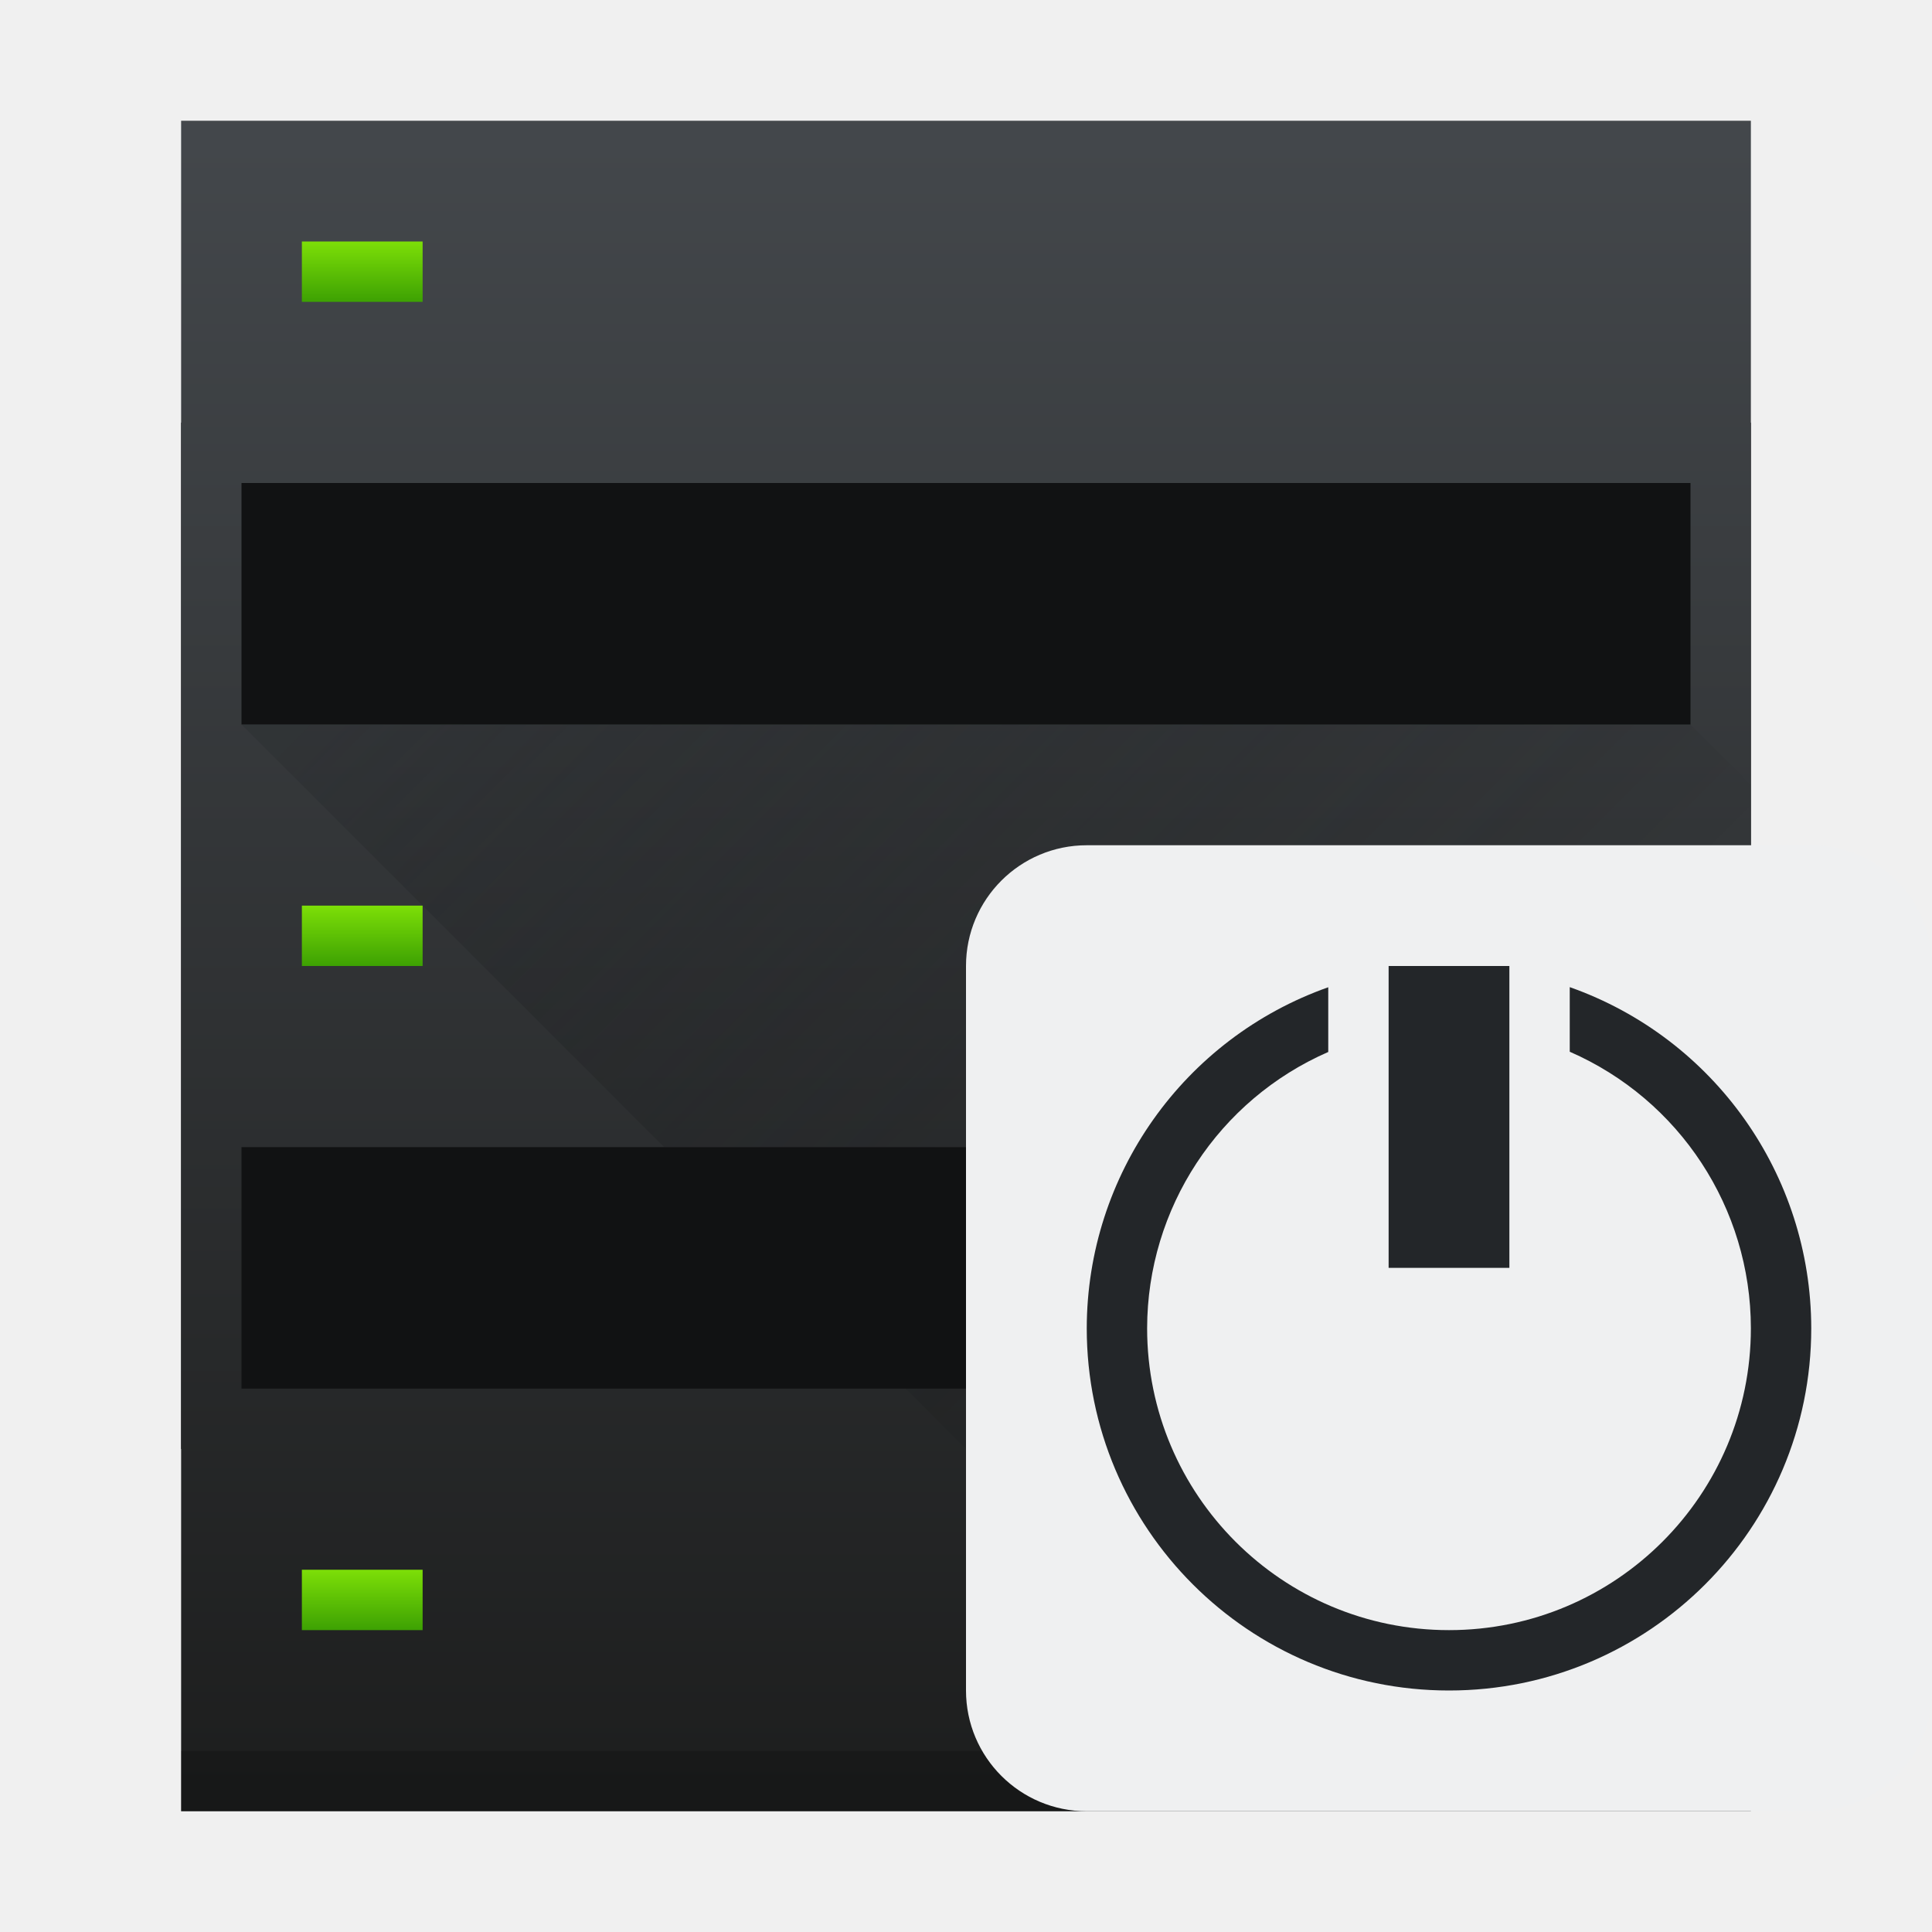
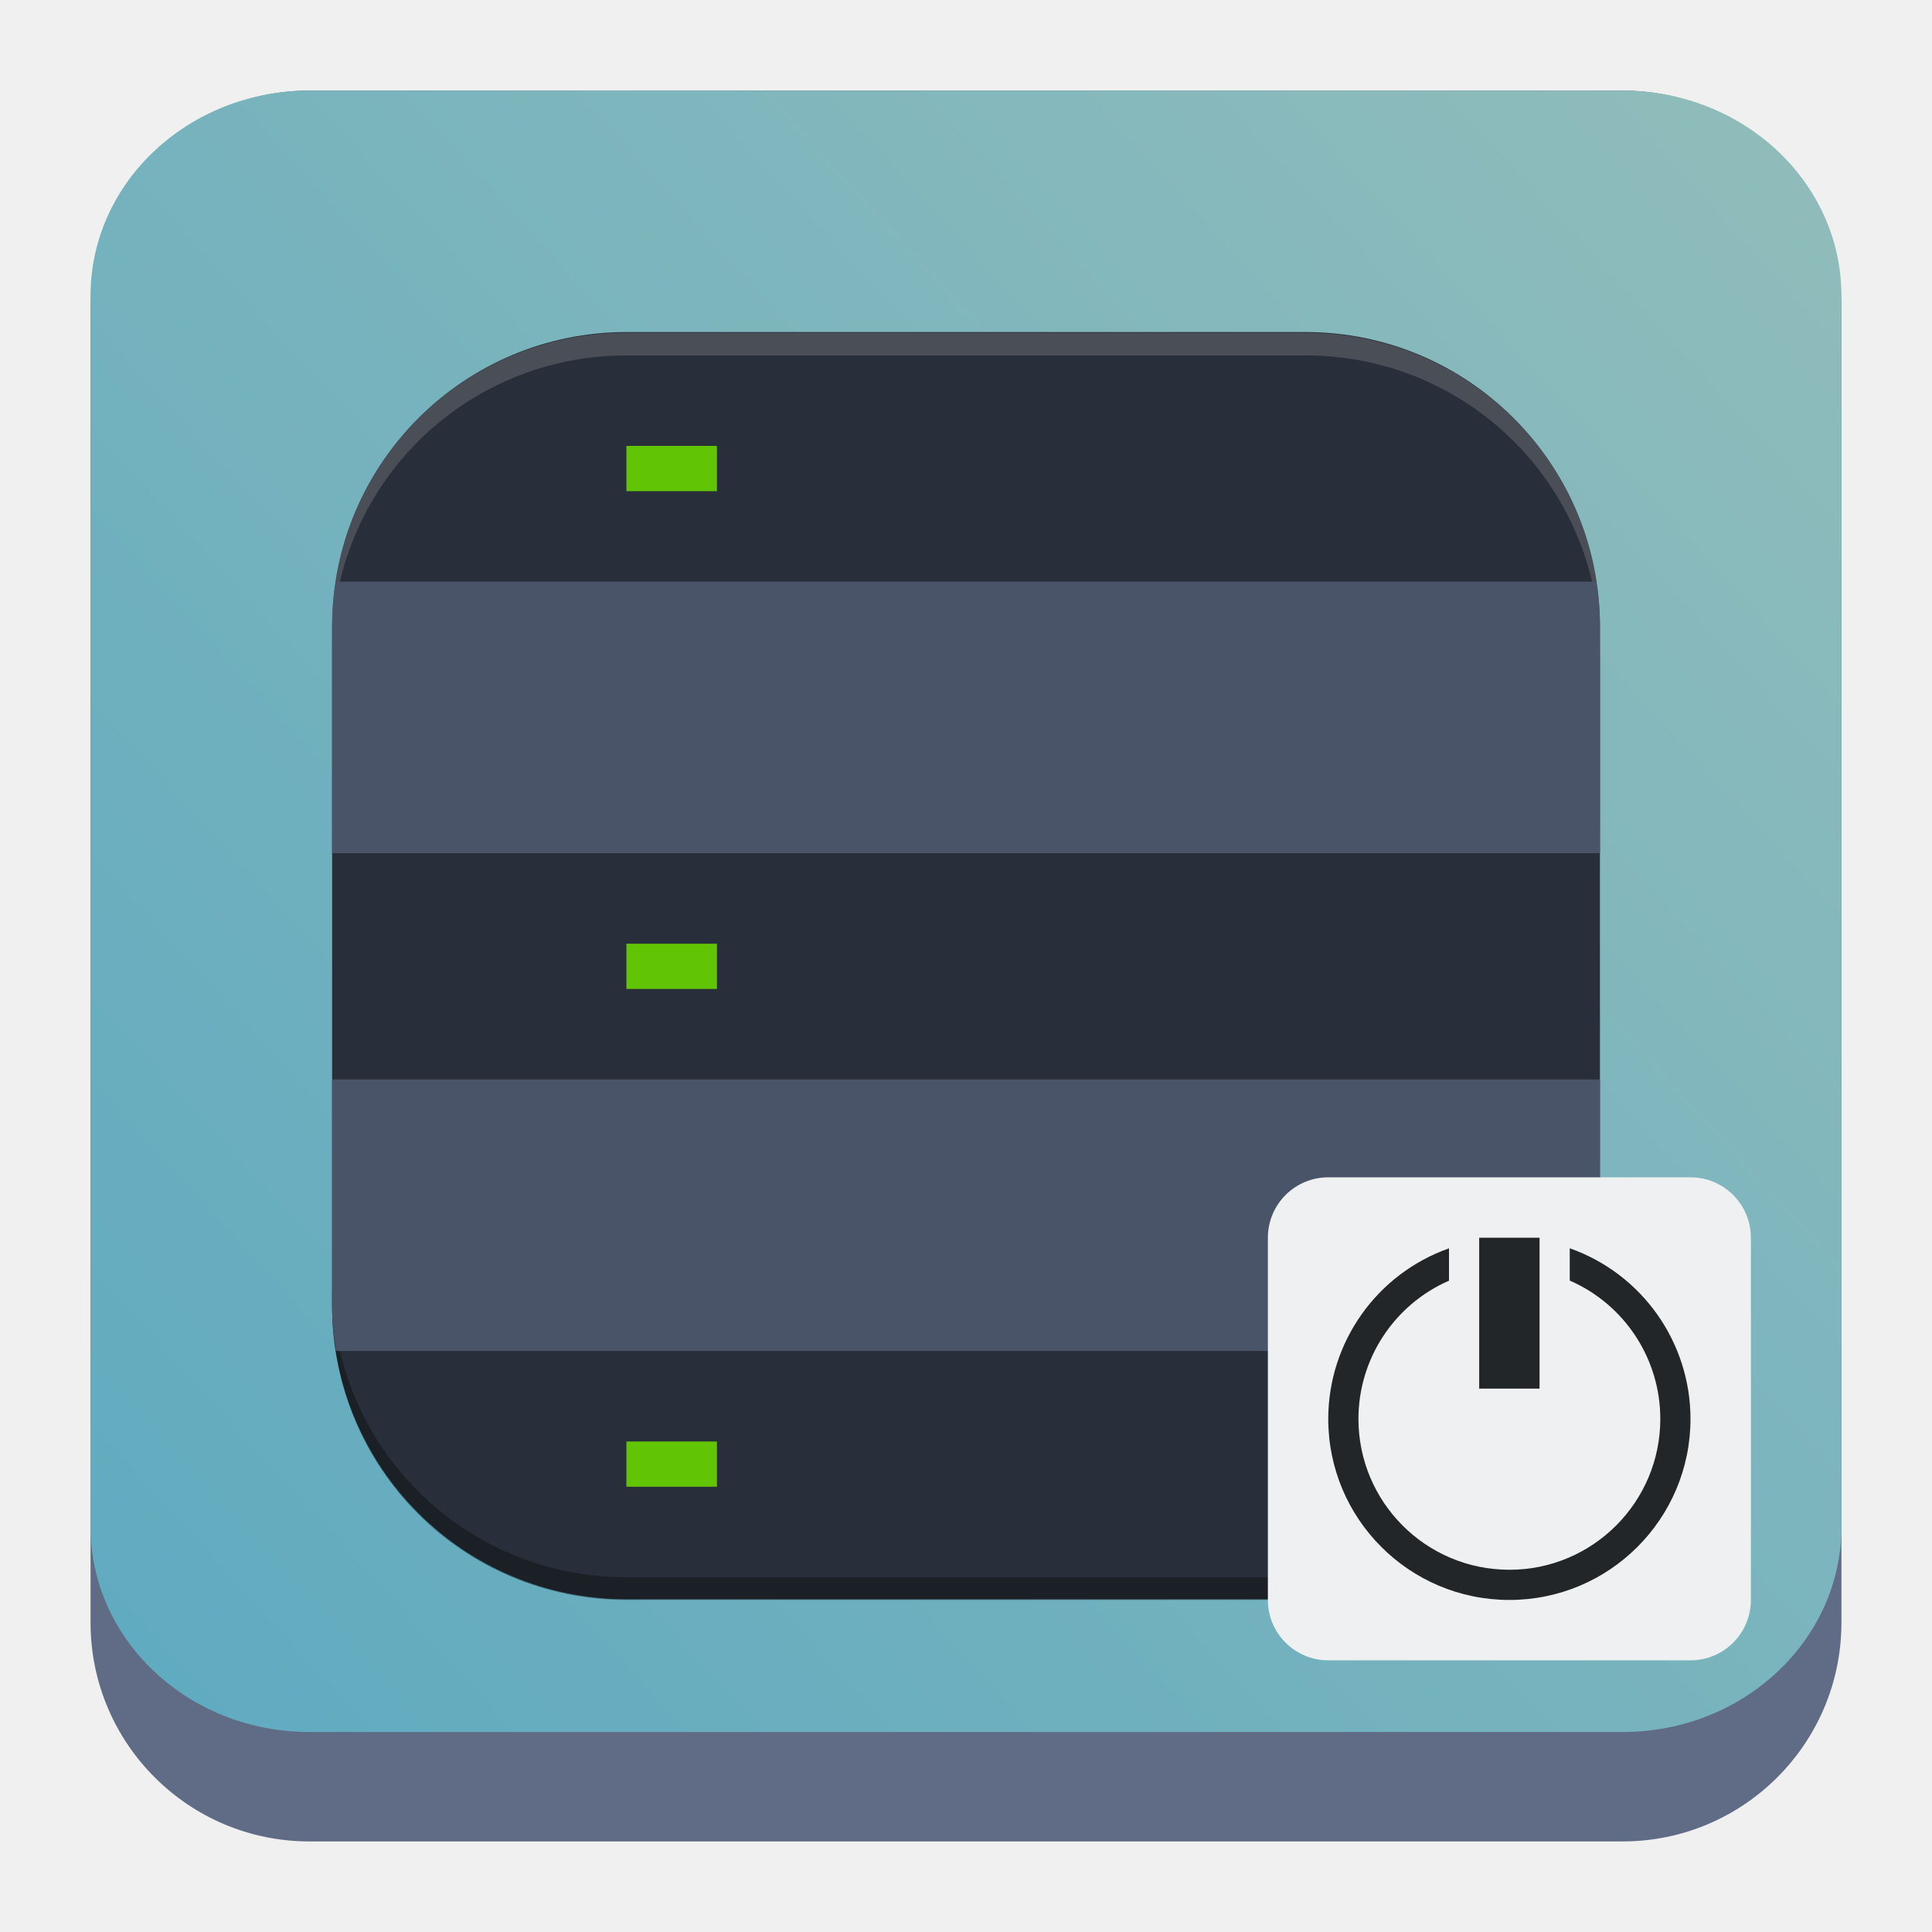
- <svg xmlns="http://www.w3.org/2000/svg" xmlns:xlink="http://www.w3.org/1999/xlink" height="32" width="32">
-   <linearGradient id="b" gradientTransform="matrix(.7 0 0 .7 -.7 -1.1)" gradientUnits="userSpaceOnUse" x2="0" y1="44" y2="4">
-     <stop offset="0" stop-color="#1d1e1e" />
-     <stop offset="1" stop-color="#44484c" />
-   </linearGradient>
-   <linearGradient id="c" x1="6" x2="6" xlink:href="#a" y1="5" y2="4" />
-   <linearGradient id="a" gradientUnits="userSpaceOnUse" x2="0" y1="507.8" y2="506.8">
-     <stop offset="0" stop-color="#3da103" />
-     <stop offset="1" stop-color="#7ddf07" />
-   </linearGradient>
-   <linearGradient id="d" x1="6" x2="6" xlink:href="#a" y1="16" y2="15" />
-   <linearGradient id="e" x1="6" x2="6" xlink:href="#a" y1="27" y2="26" />
-   <linearGradient id="f" gradientUnits="userSpaceOnUse" x1="5" x2="18" y1="12" y2="25">
-     <stop offset="0" stop-color="#292c2f" />
-     <stop offset="1" stop-opacity="0" />
-   </linearGradient>
-   <path d="M3 7h26v17H3z" fill="#111213" />
-   <path d="M3 2v28h26V2zm1 6h24v4H4zm0 11h24v4H4z" fill="url(#b)" />
-   <path d="M3 29h26v1H3z" opacity=".2" />
-   <g stroke-width=".7">
-     <path d="M5 4h2v1H5z" fill="url(#c)" />
-     <path d="M5 15h2v1H5z" fill="url(#d)" />
-     <path d="M5 26h2v1H5z" fill="url(#e)" />
+ <svg xmlns="http://www.w3.org/2000/svg" xmlns:xlink="http://www.w3.org/1999/xlink" width="64" version="1.1" height="64" id="svg3307">
+   <defs id="defs5455">
+     <linearGradient id="linearGradient1641" gradientUnits="userSpaceOnUse" x2="0" y1="30" y2="8">
+       <stop offset="0" stop-color="#cea476" id="stop1637" style="stop-color:#4c566a;stop-opacity:1;" />
+       <stop offset="1" stop-color="#dab58b" id="stop1639" style="stop-color:#2e3440;stop-opacity:1;" />
+     </linearGradient>
+     <linearGradient xlink:href="#linearGradient22063-0" id="linearGradient22065-6" x1="-22" y1="5.111" x2="-6.444" y2="-9.111" gradientUnits="userSpaceOnUse" gradientTransform="matrix(3.625,0,0,3.625,467.3214,555.048)" />
+     <linearGradient id="linearGradient22063-0">
+       <stop style="stop-color:#5faac0;stop-opacity:1;" offset="0" id="stop22059-6" />
+       <stop style="stop-color:#8fbcbb;stop-opacity:1;" offset="1" id="stop22061-2" />
+     </linearGradient>
+     <linearGradient id="b" gradientTransform="matrix(1.006217,0,0,0.9230743,-418.2651,-495.3194)" gradientUnits="userSpaceOnUse" x1="388.423" x2="388.423" y1="557.798" y2="505.798">
+       <stop offset="0" stop-color="#7f8c8d" id="stop13" />
+       <stop offset="1" stop-color="#afb0b3" id="stop15" />
+     </linearGradient>
+     <linearGradient id="d" gradientTransform="matrix(0.8944114,0,0,0.9230743,-28.62171,-33.96571)" gradientUnits="userSpaceOnUse" x1="1.333" x2="1.333" y1="48.714" y2="9.714">
+       <stop offset="0" stop-color="#eef1f2" id="stop19" />
+       <stop offset="1" stop-color="#f9fafb" id="stop21" />
+     </linearGradient>
+     <linearGradient id="f" gradientUnits="userSpaceOnUse" x1="-11.306" x2="-11.306" y1="23.62" y2="7.62" gradientTransform="matrix(1.714286,0,0,1.714286,-27.42857,-31.85714)">
+       <stop offset="0" stop-color="#3e3e3e" id="stop2" />
+       <stop offset="1" stop-color="#5c5c5c" id="stop4" />
+     </linearGradient>
+     <linearGradient id="a" gradientTransform="matrix(0.5714282,0,0,0.5714282,-222.4692,732.0492)" gradientUnits="userSpaceOnUse" x2="0" xlink:href="#b-3" y1="543.798" y2="503.798" />
+     <linearGradient id="b-3">
+       <stop offset="0" stop-color="#2f3943" id="stop2771" />
+       <stop offset="1" stop-color="#808c9b" id="stop2773" />
+     </linearGradient>
+     <linearGradient id="c" gradientTransform="matrix(0.6363631,0,0,0.6363631,-248.9998,698.0365)" gradientUnits="userSpaceOnUse" x2="0" xlink:href="#b-3" y1="499.798" y2="547.798" />
+     <linearGradient id="e" gradientUnits="userSpaceOnUse" x1="8" x2="20" y1="6" y2="20">
+       <stop offset="0" id="stop2782" />
+       <stop offset="1" stop-opacity="0" id="stop2784" />
+     </linearGradient>
+     <linearGradient id="d-6" gradientUnits="userSpaceOnUse" x1="11" x2="11" y1="17" y2="6">
+       <stop offset="0" stop-color="#ffd42a" id="stop2777" />
+       <stop offset="1" stop-color="#ffdf62" id="stop2779" />
+     </linearGradient>
+     <filter id="filter6437" x="-0.108" y="-0.108" width="1.216" height="1.216" color-interpolation-filters="sRGB">
+       <feGaussianBlur stdDeviation="0.41" id="feGaussianBlur438" />
+     </filter>
+     <linearGradient id="linearGradient6207" x1="7.635" x2="8.761" y1="5.704" y2="14.001" gradientUnits="userSpaceOnUse" gradientTransform="matrix(4.347936,0,0,4.347936,436.8094,445.1178)">
+       <stop stop-color="#2e3440" offset="0" id="stop433" />
+       <stop stop-color="#4c566a" offset="1" id="stop435" />
+     </linearGradient>
+     <linearGradient id="c-3" gradientUnits="userSpaceOnUse" x2="0" xlink:href="#linearGradient1641" y1="8" y2="2" gradientTransform="matrix(1.571429,0,0,1.571429,391.4286,522.2113)" />
+     <linearGradient id="b-6" gradientUnits="userSpaceOnUse" x2="0" y1="30" y2="8">
+       <stop offset="0" stop-color="#cea476" id="stop164" />
+       <stop offset="1" stop-color="#dab58b" id="stop166" />
+     </linearGradient>
+     <linearGradient id="d-7" gradientUnits="userSpaceOnUse" x2="0" xlink:href="#linearGradient1641" y1="30" y2="8" gradientTransform="matrix(1.571429,0,0,1.571429,391.4286,522.2113)" />
+     <linearGradient id="linearGradient331" gradientUnits="userSpaceOnUse" x2="0" y1="30" y2="8">
+       <stop offset="0" stop-color="#cea476" id="stop327" />
+       <stop offset="1" stop-color="#dab58b" id="stop329" />
+     </linearGradient>
+     <linearGradient id="e-5" gradientUnits="userSpaceOnUse" x1="16" x2="16" xlink:href="#linearGradient22063-0" y1="8" y2="2" />
+     <linearGradient id="a-3" gradientTransform="matrix(0.66667,0,0,0.66667,-256.38,-333.867)" gradientUnits="userSpaceOnUse" x2="0" y1="512.8" y2="503.8">
+       <stop offset="0" stop-color="#ebc69a" id="stop172" />
+       <stop offset="1" stop-color="#f4e0c8" stop-opacity="0" id="stop174" />
+     </linearGradient>
+     <linearGradient id="f-5" gradientUnits="userSpaceOnUse" x1="16" x2="16" xlink:href="#linearGradient22063-0" y1="11" y2="8" />
+     <linearGradient id="linearGradient342" gradientTransform="matrix(0.66667,0,0,0.66667,-256.38,-333.867)" gradientUnits="userSpaceOnUse" x2="0" y1="512.8" y2="503.8">
+       <stop offset="0" stop-color="#ebc69a" id="stop338" />
+       <stop offset="1" stop-color="#f4e0c8" stop-opacity="0" id="stop340" />
+     </linearGradient>
+     <linearGradient id="g" gradientUnits="userSpaceOnUse" x1="34" x2="48" y1="16" y2="30" gradientTransform="matrix(1.742857,0,0,1.742857,386.0857,515.1253)">
+       <stop offset="0" stop-color="#292c2f" id="stop196" />
+       <stop offset="1" stop-opacity="0" id="stop198" />
+     </linearGradient>
+     <linearGradient id="h" gradientUnits="userSpaceOnUse" x1="30" x2="30" xlink:href="#a-36" y1="30" y2="8" gradientTransform="matrix(1.742857,0,0,1.742857,386.0857,515.1253)" />
+     <linearGradient id="a-36" gradientUnits="userSpaceOnUse" x2="0" y1="30" y2="8">
+       <stop offset="0" stop-color="#cfd2d5" id="stop222" />
+       <stop offset="1" stop-color="#eff0f1" id="stop224" />
+     </linearGradient>
+     <linearGradient id="m" x1="18" x2="30" y1="18" y2="30" gradientUnits="userSpaceOnUse" gradientTransform="matrix(1.914278,0,0,1.914278,382.5431,511.583)">
+       <stop stop-color="#292c2f" offset="0" id="stop205" />
+       <stop stop-opacity="0" offset="1" id="stop207" />
+     </linearGradient>
+     <linearGradient id="l" x1="22" x2="22" y1="30" y2="8" gradientTransform="matrix(0,-1.914278,-1.914278,0,466.7713,595.8112)" gradientUnits="userSpaceOnUse" xlink:href="#k" />
+     <linearGradient id="k" x2="0" y1="30" y2="8" gradientUnits="userSpaceOnUse">
+       <stop stop-color="#cfd2d5" offset="0" id="stop231" />
+       <stop stop-color="#eff0f1" offset="1" id="stop233" />
+     </linearGradient>
+     <linearGradient id="b-67" gradientTransform="matrix(1.05,0,0,1.05,398.256,520.3354)" gradientUnits="userSpaceOnUse" x2="0" y1="44" y2="4">
+       <stop offset="0" stop-color="#1d1e1e" id="stop3" />
+       <stop offset="1" stop-color="#44484c" id="stop4-5" />
+     </linearGradient>
+     <linearGradient id="c-35" x1="6" x2="6" xlink:href="#a-6" y1="5" y2="4" />
+     <linearGradient id="a-6" gradientUnits="userSpaceOnUse" x2="0" y1="507.8" y2="506.8">
+       <stop offset="0" stop-color="#3da103" id="stop5" />
+       <stop offset="1" stop-color="#7ddf07" id="stop6" />
+     </linearGradient>
+     <linearGradient id="d-2" x1="6" x2="6" xlink:href="#a-6" y1="16" y2="15" />
+     <linearGradient id="linearGradient2" gradientUnits="userSpaceOnUse" x2="0" y1="507.8" y2="506.8">
+       <stop offset="0" stop-color="#3da103" id="stop1" />
+       <stop offset="1" stop-color="#7ddf07" id="stop2-9" />
+     </linearGradient>
+     <linearGradient id="e-1" x1="6" x2="6" xlink:href="#a-6" y1="27" y2="26" />
+     <linearGradient id="linearGradient8" gradientUnits="userSpaceOnUse" x2="0" y1="507.8" y2="506.8">
+       <stop offset="0" stop-color="#3da103" id="stop7" />
+       <stop offset="1" stop-color="#7ddf07" id="stop8" />
+     </linearGradient>
+     <linearGradient id="f-2" gradientUnits="userSpaceOnUse" x1="5" x2="18" y1="12" y2="25" gradientTransform="matrix(1.5,0,0,1.5,399.306,521.9854)">
+       <stop offset="0" stop-color="#292c2f" id="stop9" />
+       <stop offset="1" stop-opacity="0" id="stop10" />
+     </linearGradient>
+   </defs>
+   <g id="layer1" transform="translate(-384.5714,-515.798)">
+     <path d="m 387.571,526.048 c 0,-4.004 3.246,-7.25 7.25,-7.25 h 43.5 c 4.004,0 7.25,3.246 7.25,7.25 v 43.5 c 0,4.004 -3.246,7.25 -7.25,7.25 h -43.5 c -4.004,0 -7.25,-3.246 -7.25,-7.25 z" id="path736-7" style="fill:#606c86;fill-opacity:1;stroke-width:3.625" />
+     <path d="m 387.571,525.595 c 0,-3.754 3.246,-6.797 7.25,-6.797 h 43.5 c 4.004,0 7.25,3.043 7.25,6.797 v 40.781 c 0,3.754 -3.246,6.797 -7.25,6.797 h -43.5 c -4.004,0 -7.25,-3.043 -7.25,-6.797 z" id="path738-9" style="fill:url(#linearGradient22065-6);fill-opacity:1;stroke-width:3.625" />
+     <g id="g1" transform="matrix(1.000516,0,0,1,-8.20813,-55.99997)">
+       <rect width="41.977" height="41.977" x="403.573" y="582.798" fill="#4d4d4d" rx="9.746" ry="9.746" id="rect1" style="stroke-width:0.75;fill:#292f3a;fill-opacity:1" />
+       <path d="m 403.571,614.301 v 0.75 c 0,5.399 4.347,9.747 9.747,9.747 h 22.484 c 5.399,0 9.747,-4.347 9.747,-9.747 v -0.75 c 0,5.399 -4.347,9.746 -9.747,9.746 h -22.484 a 9.726,9.726 0 0 1 -9.747,-9.746" opacity="0.35" id="path1" style="stroke-width:0.75" />
+       <path fill="#ffffff" d="m 403.571,593.318 v -0.75 c 0,-5.399 4.347,-9.747 9.747,-9.747 h 22.484 c 5.399,0 9.747,4.347 9.747,9.747 v 0.75 c 0,-5.399 -4.347,-9.746 -9.747,-9.746 h -22.484 a 9.726,9.726 0 0 0 -9.747,9.746" opacity="0.15" id="path2" style="stroke-width:0.75" />
+       <path d="m 403.696,591.066 a 9.744,9.744 0 0 0 -0.123,1.477 v 7.518 h 41.977 v -7.518 c 0,-0.503 -0.051,-0.994 -0.123,-1.477 z m -0.123,16.49 v 7.472 c 0,0.519 0.053,1.025 0.13,1.522 h 41.716 c 0.077,-0.497 0.13,-1.003 0.13,-1.522 v -7.472 z" opacity="0.45" style="fill:#4a5469;stroke-width:0.75;fill-opacity:1;opacity:1" id="path3" />
+       <path d="m 413.317,586.569 h 2.998 v 1.499 h -2.998 z m 0,16.49 h 2.998 v 1.499 h -2.998 z m 0,16.49 h 2.998 v 1.499 h -2.998 z" style="fill:#61c405;fill-opacity:1;stroke-width:0.75" id="path4" />
+     </g>
+     <g id="g2" transform="translate(-0.4516413,-0.7516216)">
+       <rect fill="#eff0f1" height="16" rx="2" width="16" x="427.023" y="555.55" id="rect12" />
+       <path d="m 434.023,557.55 h 2 v 5 h -2 z m 3,0.35 v 1.07 a 5,5 0 0 1 3,4.58 5,5 0 0 1 -5,5 5,5 0 0 1 -5,-5 5,5 0 0 1 3,-4.576 v -1.072 a 6,6 0 0 0 -4,5.648 6,6 0 0 0 6,6 6,6 0 0 0 6,-6 6,6 0 0 0 -4,-5.65 z" fill="#232629" id="path13" />
+     </g>
  </g>
-   <path d="M4 12l7 7h17v4H15l7 7h7V13l-1-1z" fill="url(#f)" fill-rule="evenodd" opacity=".4" />
-   <rect fill="#eff0f1" height="16" rx="2" width="16" x="16" y="14" />
-   <path d="M23 16h2v5h-2zm3 .35v1.07A5 5 0 0 1 29 22a5 5 0 0 1-5 5 5 5 0 0 1-5-5 5 5 0 0 1 3-4.576v-1.072A6 6 0 0 0 18 22a6 6 0 0 0 6 6 6 6 0 0 0 6-6 6 6 0 0 0-4-5.65z" fill="#232629" />
</svg>
